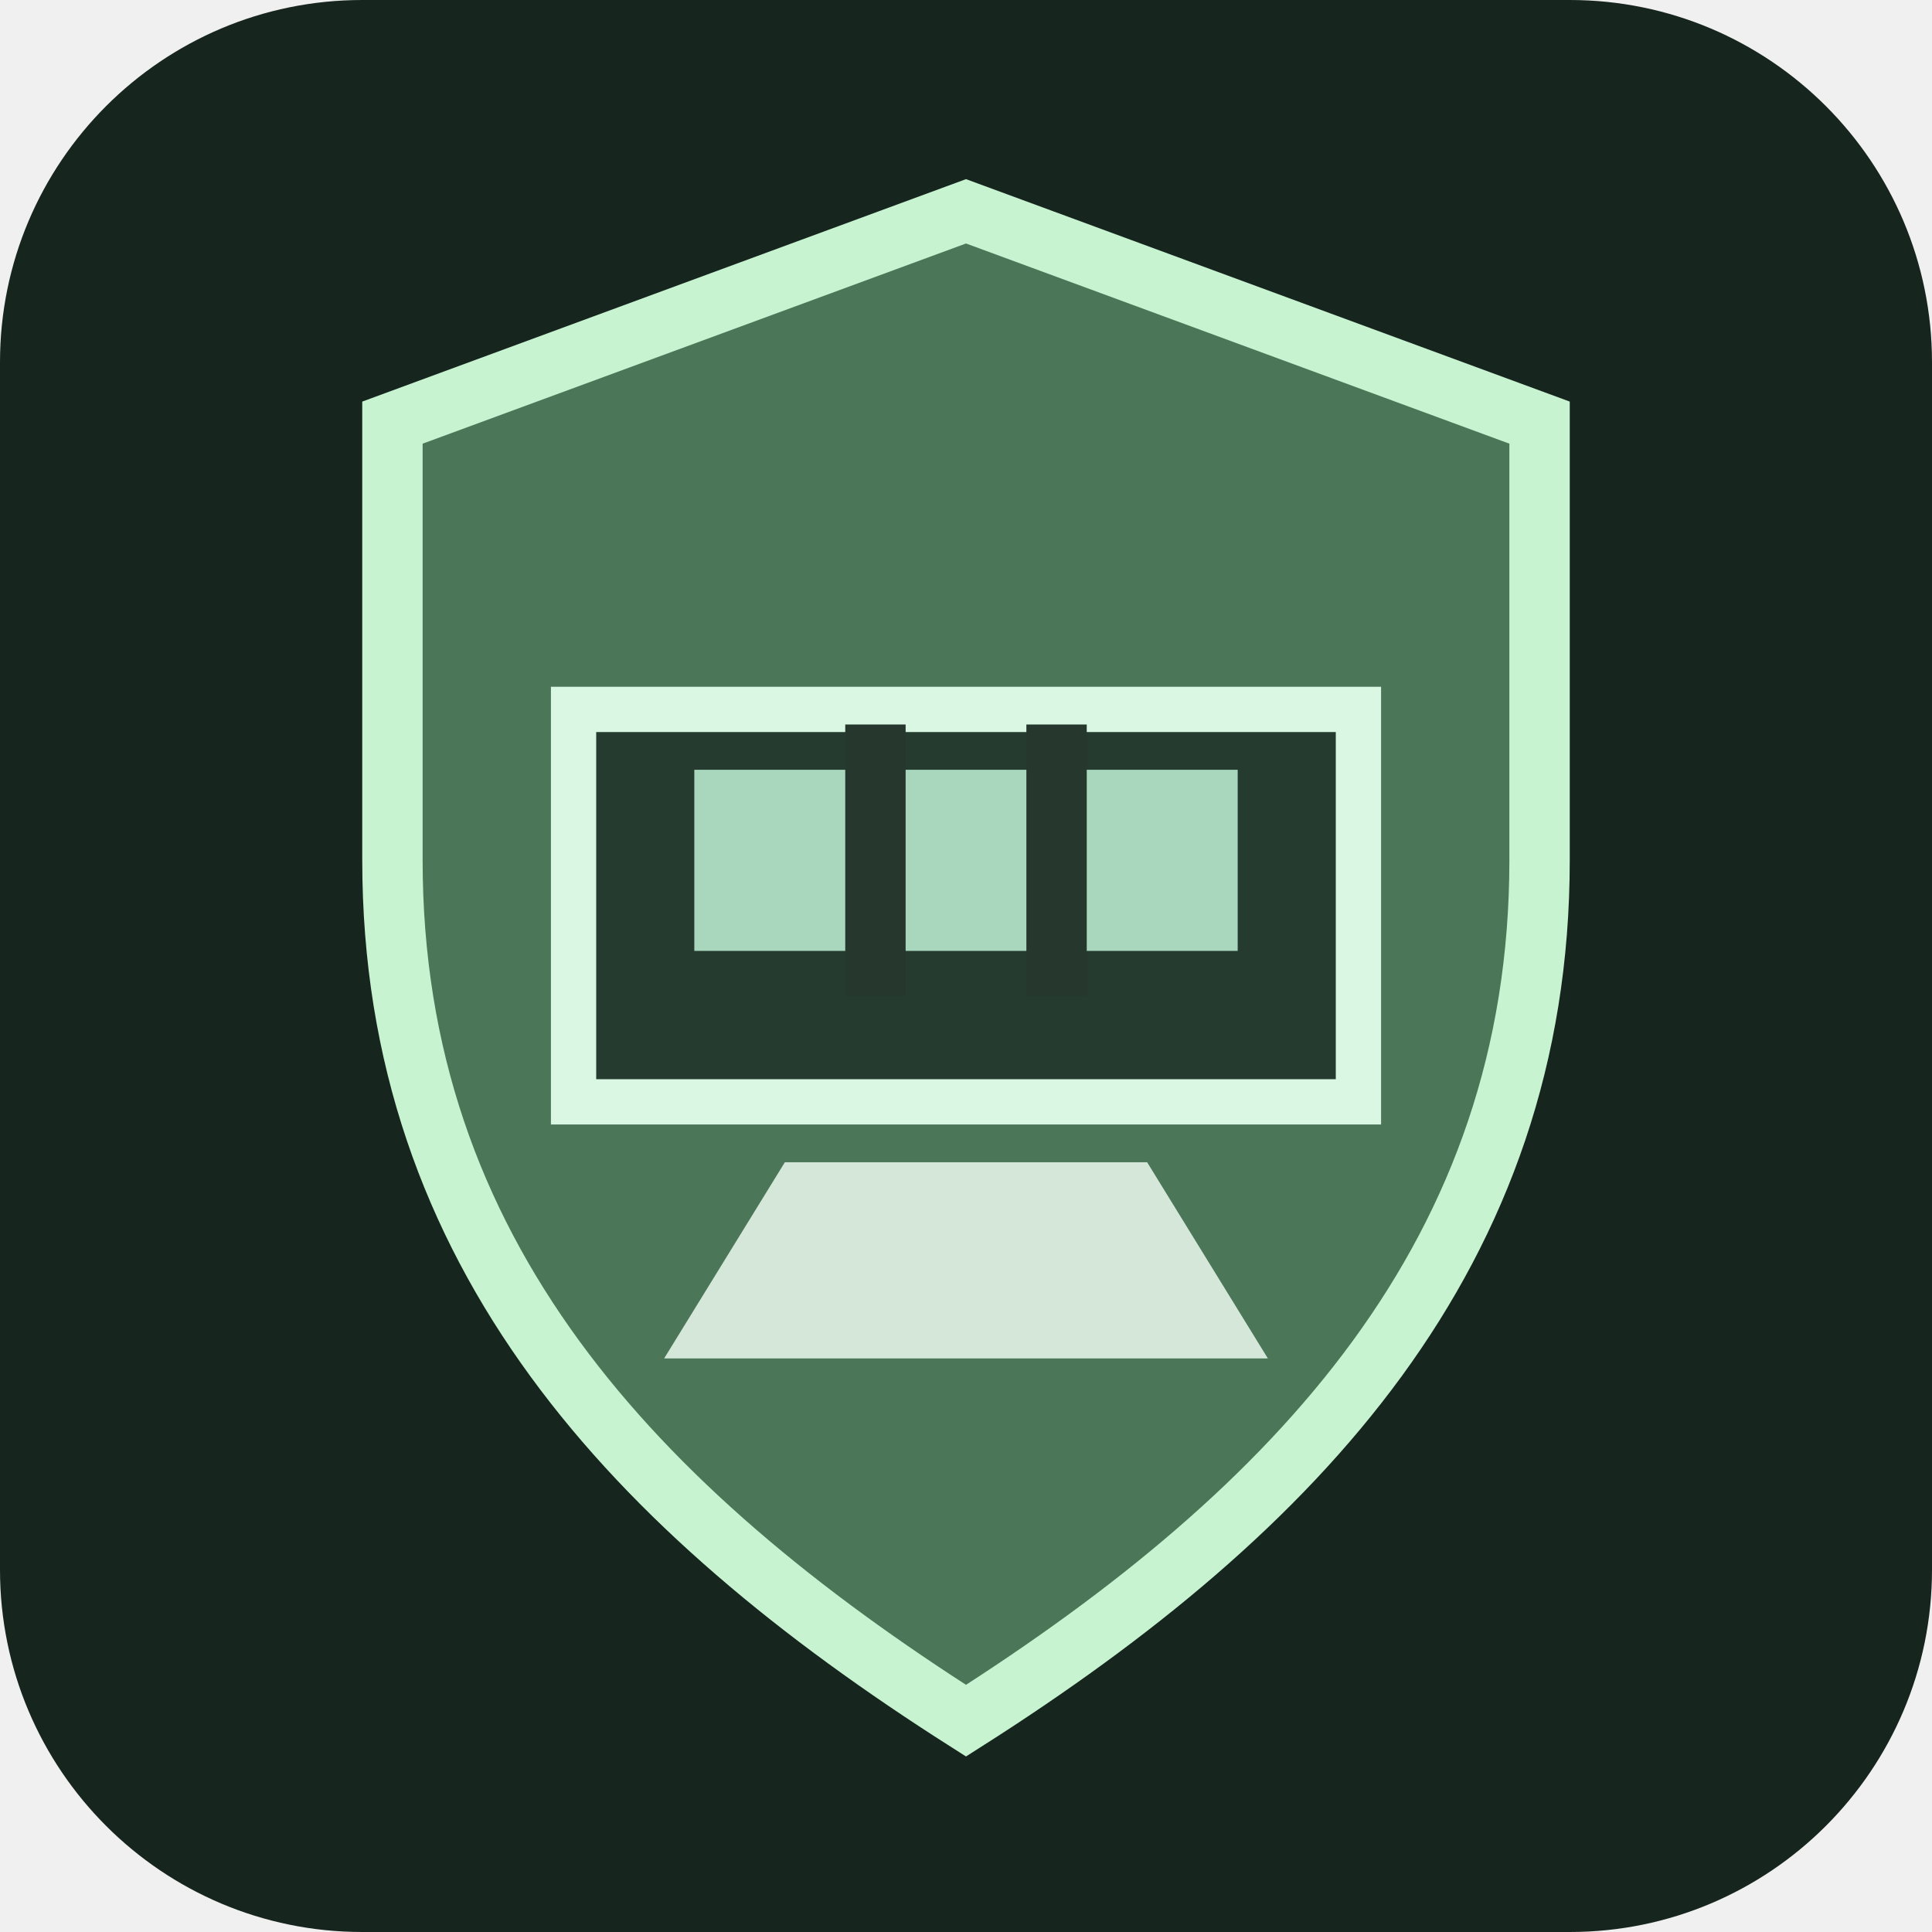
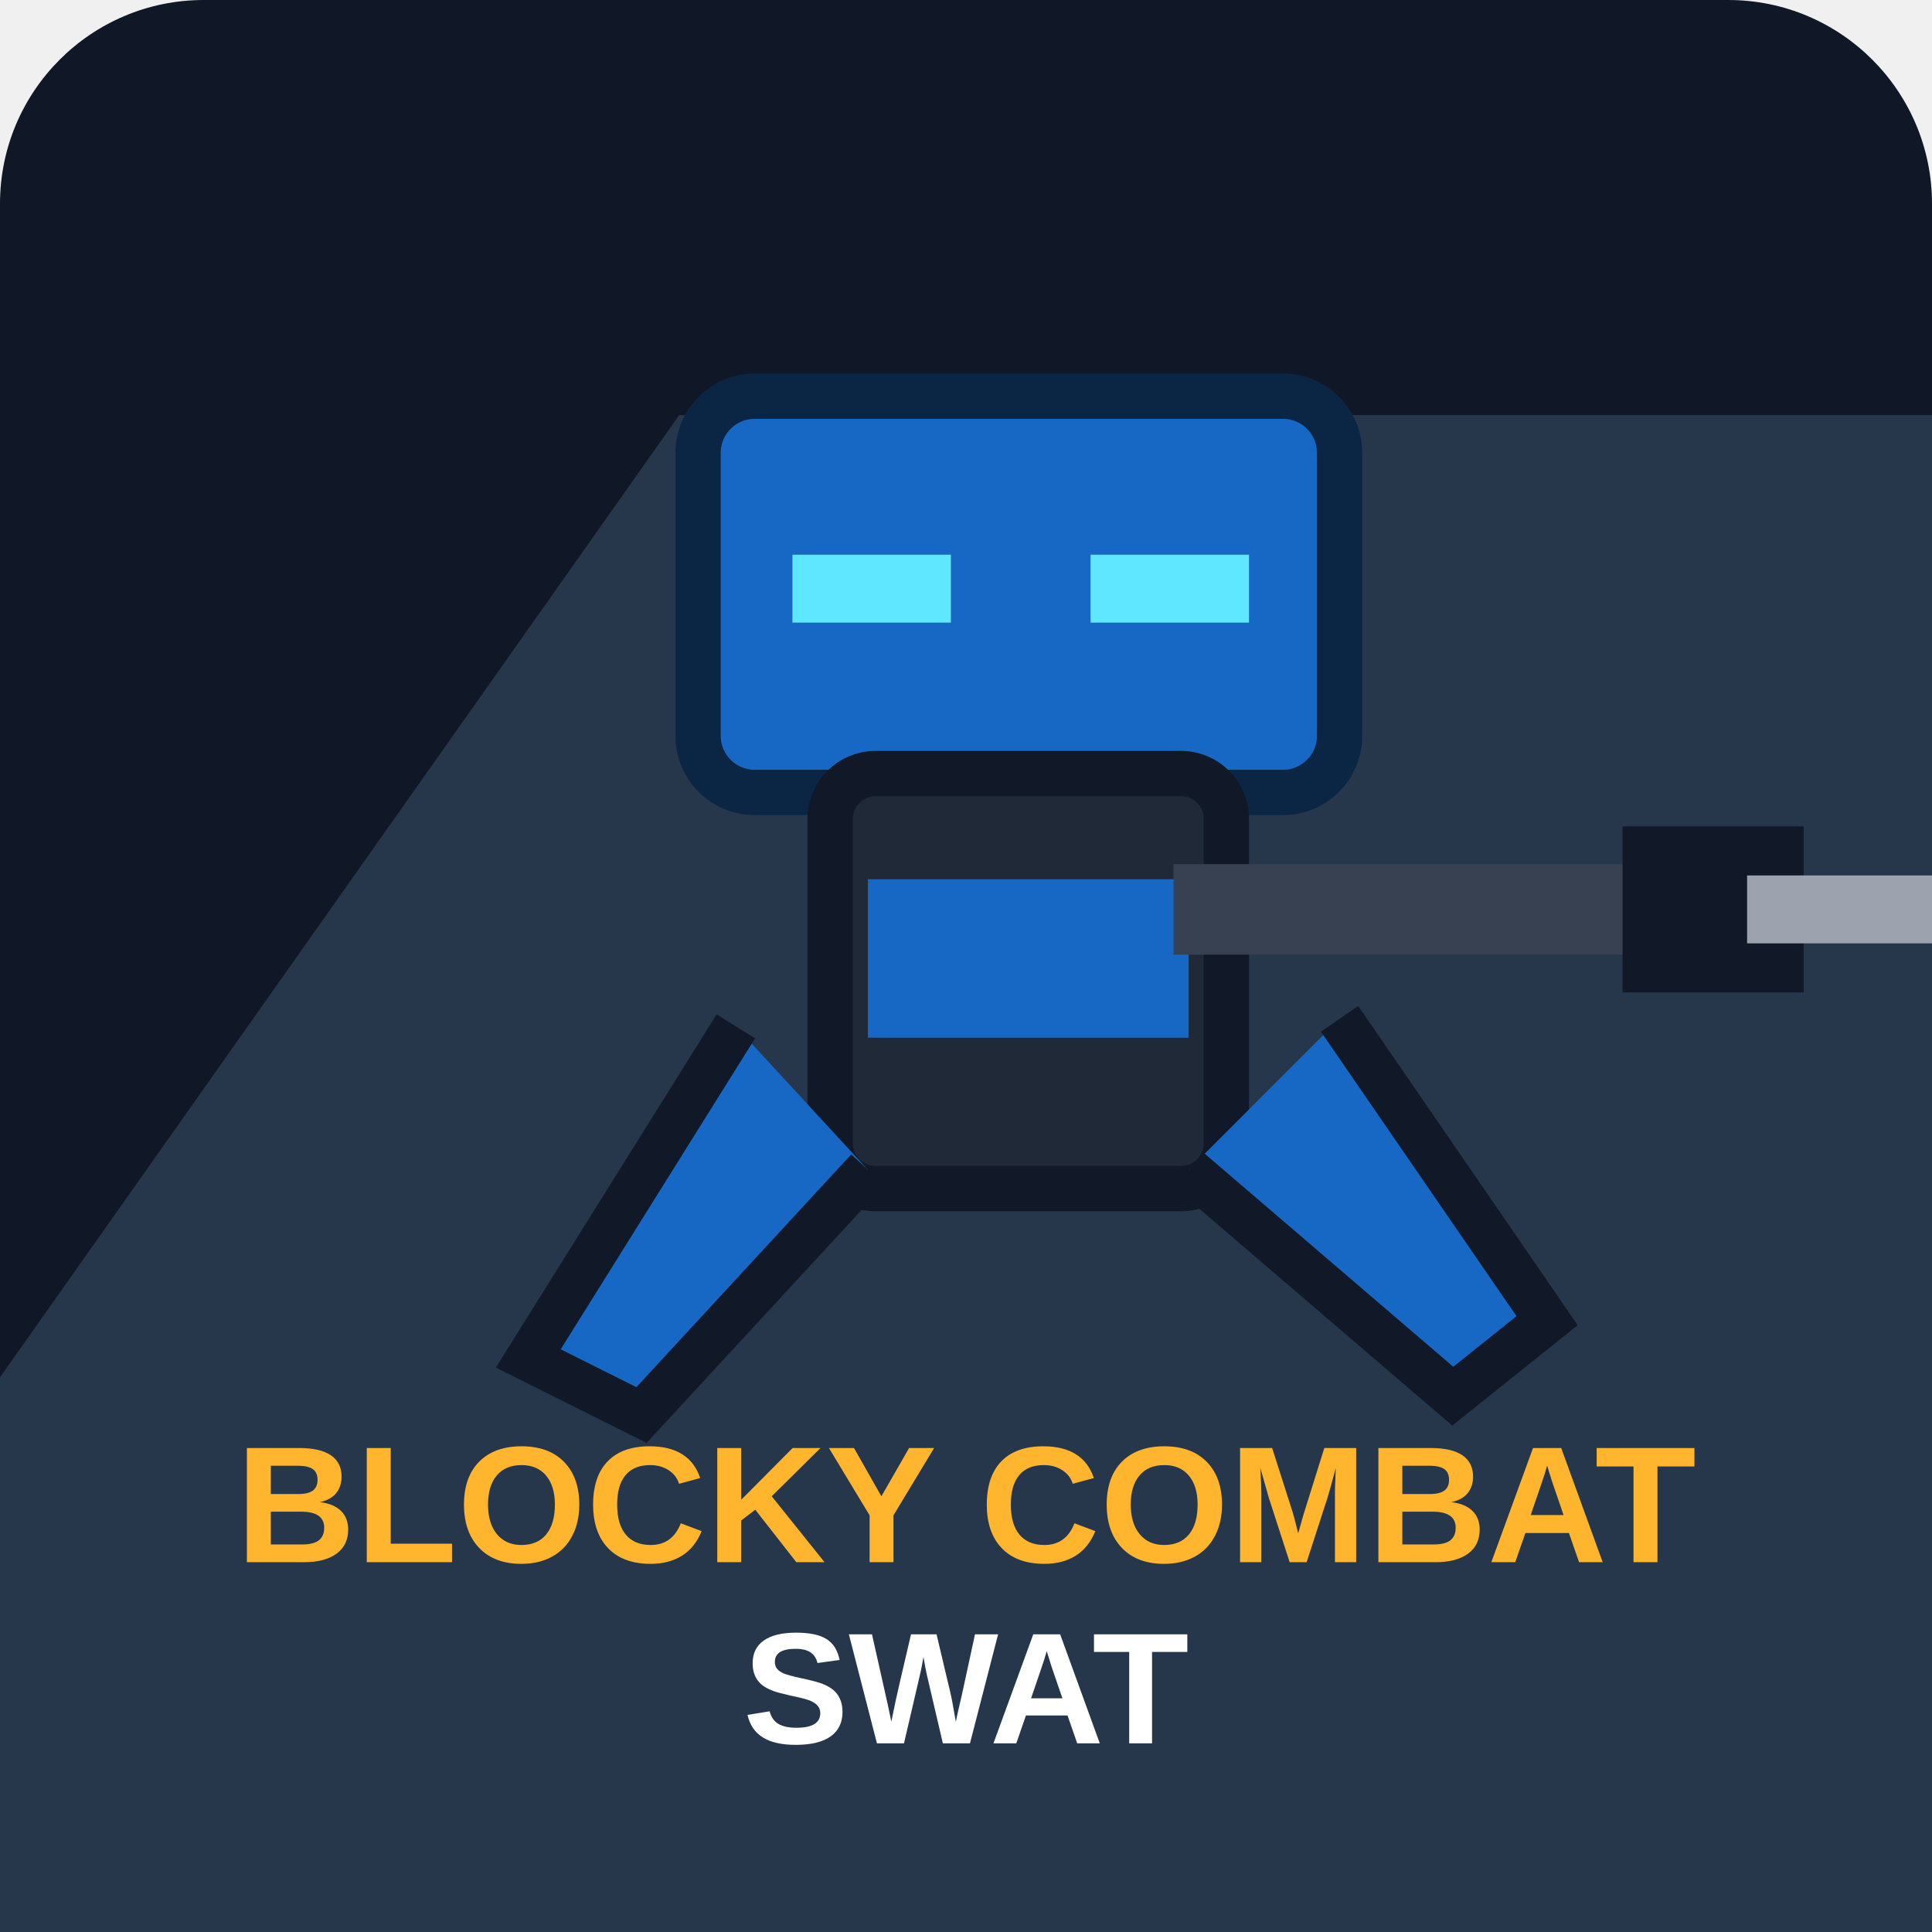
- <svg xmlns="http://www.w3.org/2000/svg" viewBox="0 0 128 128">
-   <rect width="128" height="128" rx="24" fill="#17251f" />
-   <path d="M64 14l38 14v29c0 26-16 43-38 57C42 100 26 83 26 57V28z" fill="#4b7658" stroke="#c7f3d1" stroke-width="4" />
-   <path d="M38 47h52v26H38z" fill="#253b30" stroke="#d9f7e2" stroke-width="3" />
-   <path d="M46 51h36v12H46z" fill="#a9d7bd" />
-   <path d="M52 77h24l8 13H44z" fill="#d4e7d9" />
-   <path d="M58 48v18M70 48v18" stroke="#26372d" stroke-width="4" />
+ <svg xmlns="http://www.w3.org/2000/svg" viewBox="0 0 512 512">
+   <rect width="512" height="512" rx="54" fill="#101827" />
+   <path d="M0 365 180 110h332v402H0z" fill="#26364b" />
+   <g transform="translate(75 75)">
+     <rect x="110" y="30" width="170" height="105" rx="15" fill="#1768c4" stroke="#0b2545" stroke-width="12" />
+     <rect x="135" y="72" width="42" height="18" fill="#5ee7ff" />
+     <rect x="214" y="72" width="42" height="18" fill="#5ee7ff" />
+     <rect x="145" y="130" width="105" height="110" rx="12" fill="#1f2937" stroke="#111827" stroke-width="12" />
+     <path d="M155 158h85v42h-85z" fill="#1768c4" />
+     <path d="M155 235 95 300l-30-15 55-88M240 235l70 60 25-20-55-80" fill="#1768c4" stroke="#111827" stroke-width="12" />
+     <path d="M236 154h155v24H236z" fill="#374151" />
+     <path d="M355 144h48v44h-48z" fill="#111827" />
+     <path d="M388 157h60v18h-60z" fill="#9ca3af" />
+   </g>
+   <text x="256" y="414" fill="#ffb52e" font-family="Arial,sans-serif" font-size="44" font-weight="900" text-anchor="middle">BLOCKY COMBAT</text>
+   <text x="256" y="462" fill="#fff" font-family="Arial,sans-serif" font-size="42" font-weight="900" text-anchor="middle">SWAT</text>
</svg>
